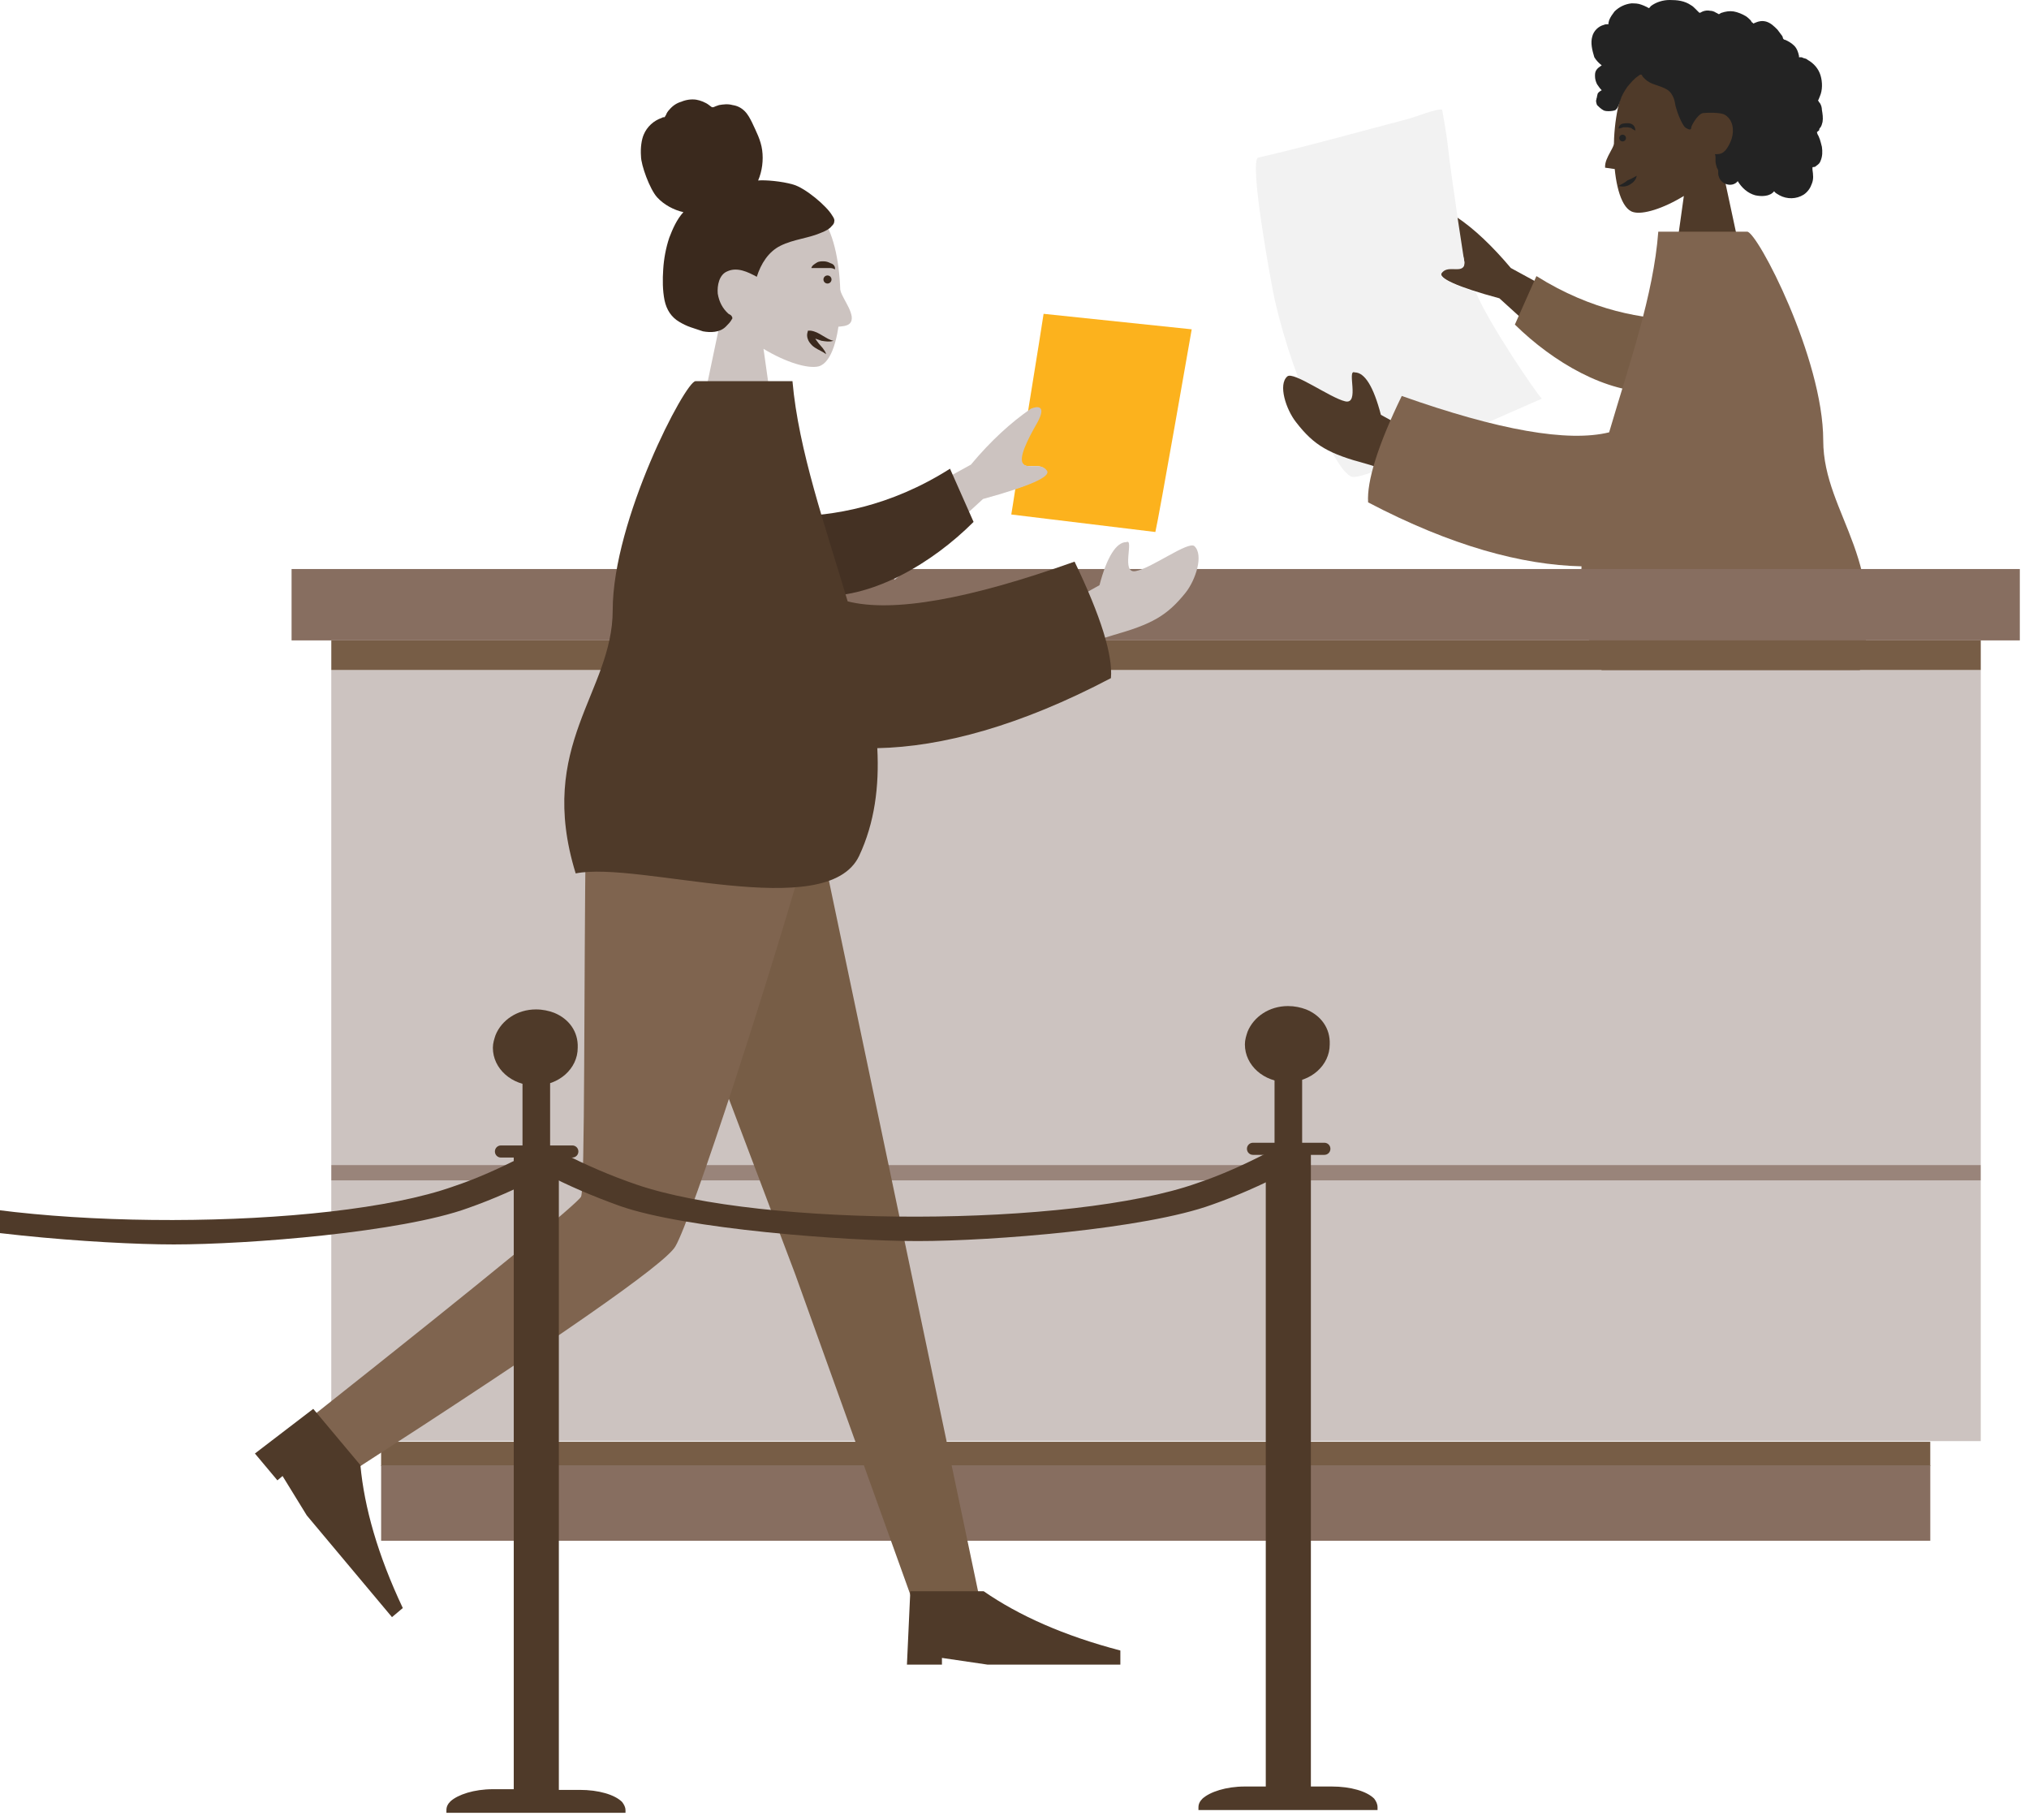
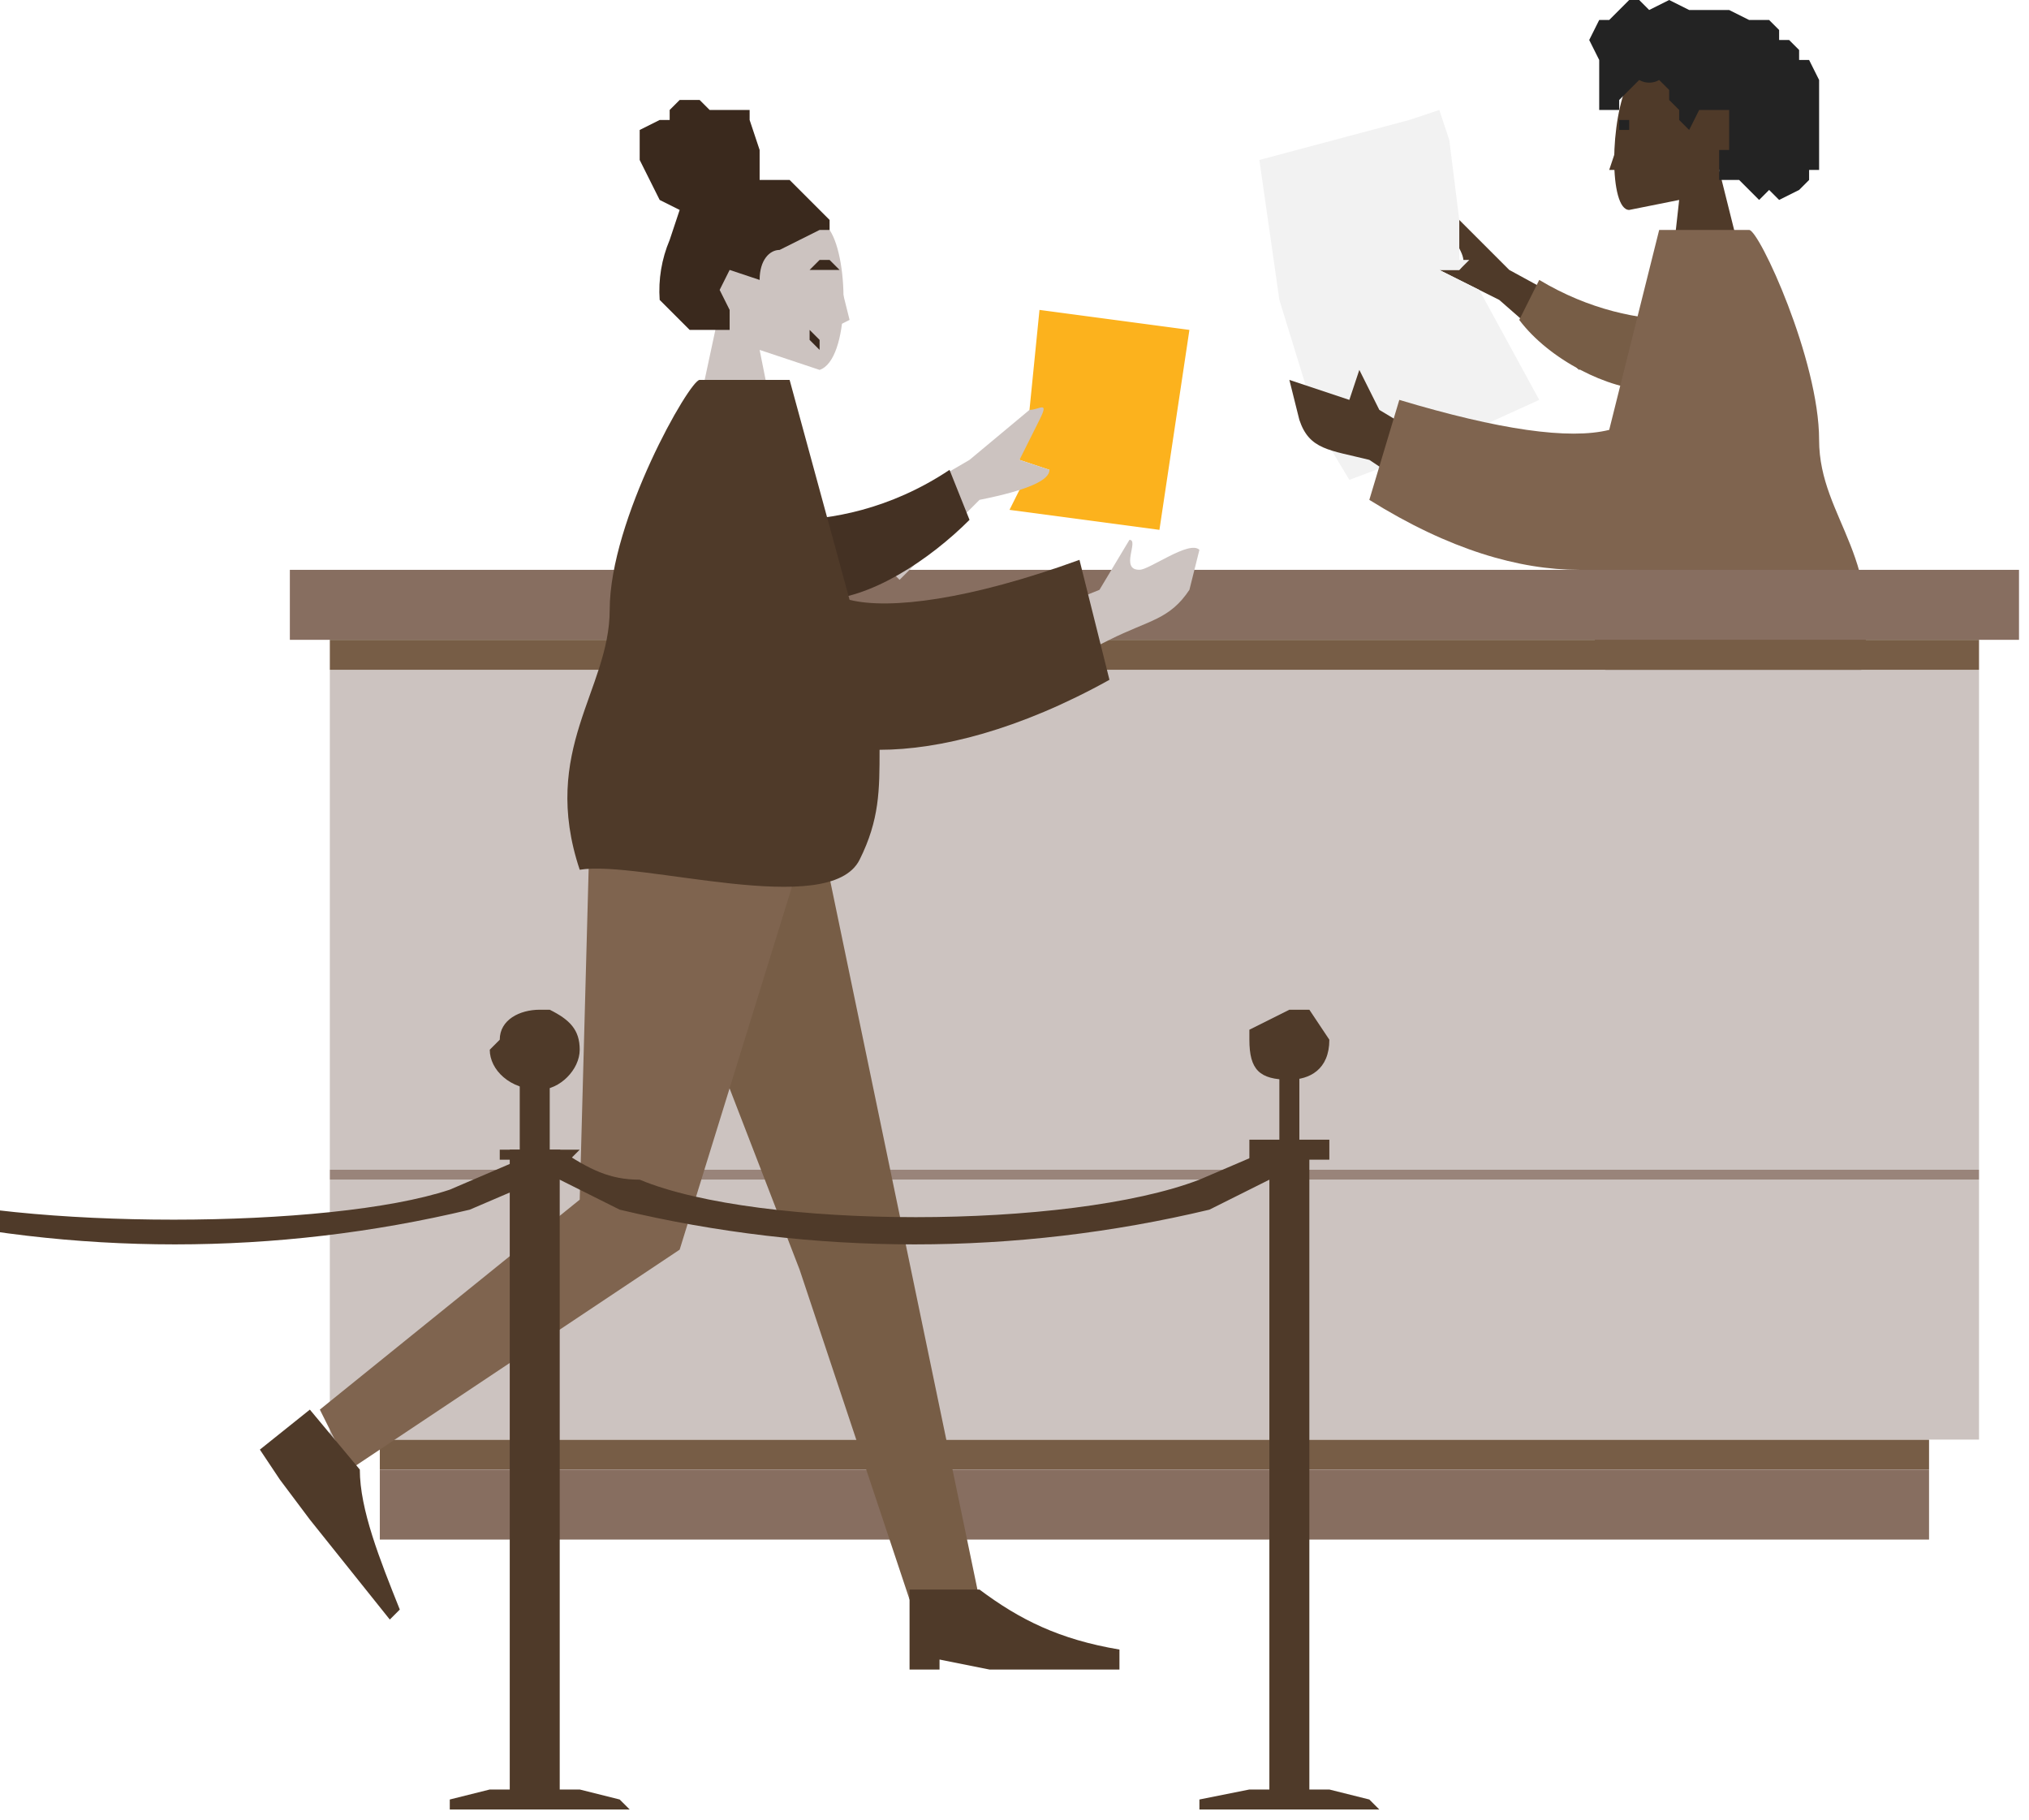
- <svg xmlns="http://www.w3.org/2000/svg" width="203" height="182" viewBox="0 0 203 182" fill="none">
-   <path d="M172.241 16.503C173.722 14.751 174.733 12.663 174.531 10.306C174.059 3.502 164.562 4.984 162.676 8.419C160.857 11.855 161.059 20.611 163.417 21.218C164.36 21.487 166.38 20.881 168.468 19.601L167.189 28.762H174.868L172.241 16.503Z" fill="#4F3A29" />
-   <path d="M159.309 3.637C159.444 3.099 159.916 2.627 160.454 2.492C160.589 2.425 160.724 2.425 160.859 2.425C160.926 2.425 160.926 2.425 160.926 2.425C160.926 2.425 160.926 2.358 160.926 2.29C160.926 2.223 160.993 2.088 160.993 2.021C161.128 1.684 161.33 1.415 161.532 1.145C162.004 0.674 162.61 0.404 163.216 0.337C163.553 0.337 163.89 0.337 164.226 0.472C164.429 0.539 164.563 0.606 164.698 0.674C164.765 0.674 164.9 0.808 164.967 0.808C165.035 0.808 165.102 0.674 165.169 0.606C165.708 0.202 166.382 0 167.056 0C167.796 0 168.537 0.067 169.211 0.539C169.346 0.606 169.48 0.741 169.615 0.876C169.683 0.943 169.75 1.01 169.817 1.078C169.885 1.145 169.885 1.145 169.952 1.212C170.019 1.28 170.019 1.28 170.087 1.28C170.423 1.078 170.76 1.01 171.097 1.078C171.299 1.078 171.501 1.145 171.703 1.28C171.771 1.28 171.905 1.415 171.973 1.415C172.04 1.415 172.175 1.28 172.242 1.28C172.646 1.145 173.05 1.078 173.455 1.145C173.859 1.212 174.33 1.415 174.667 1.617C174.869 1.751 175.004 1.886 175.139 2.021C175.206 2.088 175.206 2.155 175.273 2.223C175.341 2.29 175.408 2.29 175.408 2.358C175.408 2.358 175.88 2.155 175.947 2.155C176.216 2.088 176.418 2.088 176.688 2.155C177.159 2.29 177.496 2.627 177.833 2.964C177.968 3.166 178.102 3.301 178.237 3.503C178.304 3.57 178.372 3.705 178.372 3.772C178.372 3.839 178.439 3.907 178.439 3.907C178.507 3.974 178.507 3.974 178.574 3.974C178.911 4.109 179.247 4.311 179.517 4.58C179.786 4.85 179.921 5.254 179.988 5.591V5.725C179.988 5.725 180.056 5.725 180.123 5.725C180.19 5.725 180.325 5.725 180.393 5.793C180.595 5.86 180.729 5.86 180.864 5.995C181.47 6.332 181.942 6.871 182.144 7.544C182.346 8.218 182.346 9.026 182.077 9.632C182.009 9.767 182.009 9.834 181.942 9.969C181.874 10.036 181.874 10.036 181.942 10.104C181.942 10.171 182.009 10.239 182.077 10.306C182.211 10.508 182.279 10.777 182.279 10.979C182.346 11.384 182.413 11.788 182.346 12.192C182.279 12.394 182.279 12.529 182.144 12.731C182.077 12.798 182.009 12.866 182.009 13C182.009 13.068 181.942 13.068 181.874 13.135L181.807 13.202C181.74 13.27 181.74 13.202 181.807 13.27C181.807 13.404 181.874 13.472 181.942 13.607C182.009 13.741 182.009 13.809 182.077 13.943C182.144 14.145 182.211 14.415 182.279 14.684C182.346 15.156 182.346 15.627 182.144 16.099C182.077 16.301 181.942 16.436 181.74 16.57C181.672 16.638 181.605 16.705 181.47 16.705C181.403 16.705 181.336 16.705 181.336 16.772C181.336 16.84 181.336 16.907 181.336 16.974C181.403 17.446 181.47 17.917 181.268 18.389C181.133 18.793 180.864 19.197 180.46 19.467C179.719 19.938 178.776 19.938 178.035 19.534C177.833 19.399 177.631 19.332 177.496 19.13C177.092 19.669 176.216 19.669 175.61 19.534C174.869 19.332 174.263 18.793 173.859 18.119C173.387 18.726 172.377 18.524 172.04 17.85C171.973 17.715 171.905 17.513 171.905 17.378C171.905 17.311 171.905 17.177 171.905 17.109C171.905 16.974 171.838 16.907 171.771 16.772C171.703 16.57 171.636 16.301 171.636 16.099C171.636 15.964 171.636 15.829 171.636 15.762C171.636 15.627 171.636 15.56 171.569 15.425C171.771 15.425 171.973 15.425 172.175 15.358C172.377 15.29 172.512 15.156 172.646 15.021C172.916 14.684 173.118 14.28 173.253 13.876C173.522 13 173.387 11.922 172.512 11.451C172.107 11.249 170.828 11.249 170.356 11.316C169.817 11.451 169.211 12.596 169.211 12.731C169.211 12.798 169.211 12.866 169.144 12.933C169.009 13 168.807 12.866 168.672 12.798C168.47 12.663 168.403 12.461 168.268 12.259C168.066 11.855 167.864 11.384 167.729 10.912C167.594 10.575 167.594 10.171 167.46 9.834C167.325 9.498 167.123 9.161 166.786 8.959C166.449 8.757 166.045 8.622 165.641 8.487C165.237 8.352 164.9 8.218 164.563 7.881C164.496 7.814 164.429 7.746 164.361 7.679C164.294 7.612 164.294 7.477 164.226 7.477C164.159 7.409 163.957 7.544 163.89 7.612C163.486 7.881 163.149 8.285 162.812 8.689C162.542 9.093 162.273 9.498 162.138 9.969C162.004 10.306 161.936 10.71 161.667 10.979C161.532 11.114 160.724 11.181 160.454 11.047C160.185 10.912 159.916 10.643 159.781 10.508C159.713 10.306 159.646 10.104 159.713 9.969C159.713 9.834 159.781 9.767 159.781 9.632C159.781 9.565 159.848 9.43 159.848 9.363C159.916 9.228 160.118 9.093 160.252 9.026C160.05 8.824 159.916 8.622 159.781 8.42C159.646 8.15 159.579 7.881 159.579 7.612C159.579 7.409 159.579 7.207 159.713 7.005C159.848 6.803 160.05 6.669 160.252 6.534C159.983 6.332 159.713 6.062 159.511 5.725C159.309 5.052 159.107 4.311 159.309 3.637Z" fill="#232323" />
-   <path d="M161.667 13.607C161.667 14.752 160.521 15.695 160.589 16.773C161.06 16.841 161.532 16.908 162.003 16.975" fill="#4F3A29" />
-   <path d="M161.936 18.59C162.34 18.725 162.744 18.658 163.081 18.456C163.417 18.254 163.687 17.984 163.754 17.58C163.417 17.782 163.148 17.917 162.811 18.052C162.609 18.254 162.272 18.388 161.936 18.59Z" fill="#232323" />
-   <path d="M163.62 13.067C163.62 12.865 163.552 12.663 163.417 12.528C163.283 12.393 163.081 12.326 162.879 12.326C162.676 12.326 162.474 12.326 162.272 12.393C162.07 12.461 161.936 12.663 161.936 12.865C162.138 12.798 162.272 12.798 162.407 12.73C162.542 12.73 162.676 12.73 162.811 12.73C162.946 12.73 163.081 12.798 163.215 12.798C163.283 12.932 163.417 12.932 163.62 13.067Z" fill="#232323" />
-   <path d="M162.344 14.146C162.53 14.143 162.679 13.99 162.676 13.804C162.674 13.618 162.521 13.47 162.335 13.472C162.149 13.475 162 13.627 162.003 13.813C162.005 13.999 162.158 14.148 162.344 14.146Z" fill="#232323" />
-   <path d="M162.273 32.87L151.159 26.808C149.34 24.652 147.521 22.901 145.703 21.689C145.164 21.487 144.221 21.352 145.096 22.901C145.972 24.518 146.848 26.202 146.376 26.673C145.905 27.145 144.76 26.471 144.221 27.279C143.884 27.818 145.77 28.694 150.014 29.839L158.097 37.181L162.273 32.87Z" fill="#4F3A29" />
-   <path d="M168.335 31.995C164.428 31.928 159.309 31.12 153.718 27.617L151.562 32.467C155.402 36.239 160.723 39.338 165.438 39.203C169.143 39.068 171.029 34.623 168.335 31.995Z" fill="#775D46" />
-   <path d="M125.899 15.762C130.883 14.617 135.868 13.203 140.785 11.923C141.391 11.788 143.883 10.778 144.288 10.98C144.288 10.98 144.759 13.607 144.826 14.348C145.096 16.84 145.5 19.332 145.837 21.825C146.106 23.509 146.308 24.99 146.443 25.799C146.443 26.001 146.51 26.136 146.51 26.203C146.51 26.472 146.51 26.607 146.376 26.742C145.904 27.213 144.759 26.54 144.22 27.348C143.951 27.752 145.096 28.358 147.656 29.234C149.003 32.467 153.718 39.338 154.257 39.877C150.417 41.561 146.645 43.245 142.806 44.861C141.863 45.265 136.272 47.96 135.262 47.69C134.251 47.421 132.769 44.322 131.961 42.638C130.008 38.597 128.526 34.286 127.515 29.907C127.246 28.695 124.888 15.964 125.899 15.762Z" fill="#F2F2F2" />
-   <path d="M143.075 49.71C140.785 48.094 138.697 46.949 136.744 46.41C132.971 45.399 131.49 44.591 129.671 42.233C128.661 40.954 127.852 38.462 128.795 37.653C129.401 37.114 133.106 39.809 134.588 40.145C136.07 40.482 134.723 36.912 135.531 37.249C136.541 37.249 137.417 38.663 138.158 41.493L143.412 44.389L143.075 49.71Z" fill="#4F3A29" />
-   <path d="M160.993 43.245C156.884 44.255 149.946 43.043 140.246 39.607C137.821 44.592 136.744 48.162 136.878 50.25C145.231 54.628 152.304 56.514 158.231 56.649C158.029 60.152 158.501 63.452 159.915 66.484C162.879 72.748 179.988 66.955 185.781 68.1C189.418 56.38 182.413 51.597 182.413 44.053C182.413 35.835 175.812 23.172 174.801 23.172H165.91C165.438 29.504 163.014 36.374 160.993 43.245Z" fill="#7F644F" />
-   <path d="M193.122 144.216H38.13V146.641H193.122V144.216Z" fill="#775D46" />
-   <path d="M193.124 146.574H38.132V154.118H193.124V146.574Z" fill="#876E60" />
-   <path d="M29.172 64.058V56.918H202.082V64.058H196.558H34.763H29.172Z" fill="#876E60" />
-   <path d="M198.173 118.082H33.145V144.15H198.173V118.082Z" fill="#CCC3C0" />
-   <path d="M198.174 67.025H33.145V116.534H198.174V67.025Z" fill="#CCC3C0" />
-   <path d="M198.173 116.533H33.145V118.082H198.173V116.533Z" fill="#99847A" />
-   <path d="M198.175 64.06H33.147V67.023H198.175V64.06Z" fill="#775D46" />
-   <path d="M101.178 51.464L115.593 53.215C115.929 51.868 119.23 32.94 119.23 32.94L104.411 31.391C104.411 31.391 103.67 36.173 102.862 41.09C102.794 41.629 102.66 42.168 102.592 42.774C102.525 43.178 102.458 43.65 102.39 44.054C102.323 44.256 102.323 44.458 102.255 44.66C102.188 44.997 102.121 45.334 102.121 45.671C102.121 45.805 102.121 45.873 102.121 46.008C102.121 46.142 102.255 46.277 102.323 46.412C102.794 46.95 104.074 46.209 104.68 47.085C104.95 47.489 103.939 48.096 101.582 48.904C101.38 50.184 101.245 51.127 101.178 51.464Z" fill="#FCB21D" />
-   <path d="M105.017 66.821C107.308 65.137 109.463 64.059 111.417 63.52C115.189 62.443 116.738 61.634 118.624 59.277C119.634 57.997 120.443 55.505 119.5 54.629C118.893 54.09 115.189 56.852 113.639 57.121C112.09 57.458 113.505 53.821 112.696 54.225C111.686 54.225 110.743 55.707 110.002 58.536L104.681 61.499L105.017 66.821Z" fill="#CCC3C0" />
-   <path d="M62.717 82.919L79.556 127.443L91.344 160.247H98.08L81.847 82.919H62.717Z" fill="#775D46" />
-   <path d="M58.608 82.919C58.405 98.209 58.54 118.754 58.136 119.697C57.867 120.303 49.043 127.578 31.597 141.386L35.032 147.314C55.711 133.977 66.556 126.433 67.566 124.681C69.183 121.987 77.131 97.536 81.24 82.919H58.608Z" fill="#7F644F" />
-   <path d="M25.504 145.391L31.341 140.925L36.057 146.553C36.45 150.798 37.801 155.557 40.3 160.848L39.218 161.758L30.695 151.586L28.269 147.642L27.754 148.076L25.504 145.391Z" fill="#4F3A29" />
-   <path d="M90.738 166.511L91.075 159.169H98.417C101.92 161.594 106.433 163.615 112.091 165.097V166.511H98.821L94.241 165.837V166.511H90.738Z" fill="#4F3A29" />
-   <path d="M72.213 31.458C70.596 29.572 69.519 27.215 69.721 24.655C70.26 17.178 80.7 18.795 82.721 22.567C84.742 26.339 84.54 35.904 81.912 36.645C80.835 36.914 78.612 36.241 76.389 34.893L77.804 44.93H69.384L72.213 31.458Z" fill="#CCC3C0" />
-   <path d="M79.354 18.458C78.209 18.121 76.525 17.986 75.851 18.054C76.255 17.111 76.39 16.033 76.255 15.023C76.121 14.012 75.649 13.136 75.245 12.261C75.043 11.857 74.841 11.453 74.504 11.116C74.167 10.779 73.763 10.577 73.292 10.509C72.82 10.375 72.349 10.442 71.944 10.509C71.742 10.577 71.54 10.644 71.406 10.711C71.204 10.779 71.136 10.644 70.934 10.509C70.597 10.24 70.058 10.038 69.654 9.971C69.183 9.903 68.644 9.971 68.172 10.173C67.701 10.307 67.297 10.577 66.96 10.981C66.825 11.116 66.69 11.318 66.623 11.52C66.556 11.587 66.556 11.655 66.488 11.722C66.421 11.722 66.286 11.722 66.219 11.789C65.411 12.059 64.737 12.665 64.4 13.473C64.198 13.945 64.063 14.753 64.131 15.629C64.131 16.504 65.007 18.929 65.747 19.738C66.421 20.479 67.431 21.017 68.374 21.22C67.701 21.96 67.297 22.903 66.96 23.779C66.623 24.79 66.421 25.867 66.354 26.945C66.286 27.955 66.286 29.033 66.488 30.044C66.69 30.986 67.162 31.727 67.97 32.199C68.307 32.401 68.711 32.603 69.115 32.738C69.519 32.873 69.924 33.007 70.328 33.142C71.069 33.277 72.012 33.277 72.618 32.67C72.82 32.468 73.09 32.199 73.224 31.93C73.292 31.862 73.292 31.795 73.224 31.66C73.157 31.525 73.022 31.458 72.887 31.391C72.281 30.852 71.944 30.178 71.81 29.37C71.742 28.562 71.944 27.484 72.753 27.147C73.763 26.675 74.841 27.214 75.716 27.686C76.121 26.406 76.862 25.194 78.074 24.587C79.421 23.914 80.903 23.846 82.25 23.24C82.587 23.105 82.991 22.903 83.193 22.634C83.328 22.499 83.463 22.365 83.463 22.163C83.53 21.96 83.395 21.758 83.261 21.556C82.722 20.613 80.566 18.795 79.354 18.458Z" fill="#3A291D" />
-   <path d="M83.934 28.158C83.867 29.438 85.012 30.448 85.214 31.661C85.349 32.941 83.799 32.536 82.924 32.806" fill="#CCC3C0" />
-   <path d="M83.395 34.085C82.991 34.219 82.587 34.152 82.182 34.085C81.778 33.95 81.509 33.815 81.172 33.815L81.509 33.546C81.509 33.681 81.509 33.748 81.576 33.883C81.644 34.017 81.778 34.152 81.913 34.354C82.048 34.489 82.182 34.691 82.317 34.826C82.452 35.028 82.587 35.162 82.654 35.432C82.317 35.162 81.913 35.028 81.509 34.758C81.307 34.623 81.172 34.489 80.97 34.219C80.835 34.017 80.701 33.681 80.768 33.344L80.835 33.074H81.105C81.576 33.142 81.913 33.344 82.25 33.546C82.721 33.815 82.991 34.017 83.395 34.085Z" fill="#3A291D" />
-   <path d="M82.789 28.361C83.012 28.361 83.193 28.18 83.193 27.957C83.193 27.734 83.012 27.553 82.789 27.553C82.566 27.553 82.385 27.734 82.385 27.957C82.385 28.18 82.566 28.361 82.789 28.361Z" fill="#3A291D" />
-   <path d="M83.53 26.947C83.328 26.812 83.126 26.812 82.992 26.812C82.79 26.812 82.655 26.812 82.453 26.812H81.846C81.644 26.812 81.442 26.812 81.173 26.812C81.24 26.543 81.51 26.408 81.712 26.273C81.914 26.139 82.183 26.139 82.385 26.139C82.655 26.139 82.857 26.206 83.126 26.341C83.396 26.408 83.598 26.677 83.53 26.947Z" fill="#3A291D" />
-   <path d="M85.012 53.148L97.136 46.479C99.157 44.054 101.178 42.236 103.131 40.888C103.737 40.619 104.748 40.484 103.805 42.236C102.794 43.987 101.851 45.873 102.39 46.412C102.862 46.951 104.142 46.21 104.748 47.085C105.152 47.692 102.996 48.635 98.349 49.914L89.525 57.998L85.012 53.148Z" fill="#CCC3C0" />
-   <path d="M79.084 51.667C83.327 51.6 88.985 50.724 95.048 46.885L97.405 52.206C93.229 56.382 87.369 59.75 82.25 59.616C78.208 59.481 76.12 54.564 79.084 51.667Z" fill="#443123" />
-   <path d="M84.809 60.153C89.323 61.298 96.934 59.951 107.509 56.179C110.136 61.635 111.349 65.542 111.147 67.832C102.053 72.615 94.24 74.703 87.773 74.837C87.975 78.677 87.504 82.314 85.955 85.615C82.721 92.418 63.928 86.086 57.597 87.366C53.622 74.501 61.301 69.247 61.301 61.029C61.301 52.003 68.576 38.127 69.586 38.127H79.286C79.892 45.065 82.587 52.676 84.809 60.153Z" fill="#4F3A29" />
-   <path d="M126.775 115.317C124.552 116.462 122.194 117.54 119.77 118.349C107.241 122.794 76.189 122.794 63.66 118.483C61.1 117.608 58.608 116.53 56.25 115.317L54.432 117.338C56.857 118.618 59.416 119.696 62.043 120.639C68.577 122.929 84.474 124.141 91.816 124.141C99.293 124.141 114.583 122.929 121.251 120.504C123.744 119.628 126.169 118.551 128.526 117.338L126.775 115.317Z" fill="#4F3A29" />
-   <path d="M52.343 115.655C50.12 116.8 47.763 117.878 45.338 118.686C32.809 123.132 1.757 123.132 -10.772 118.821C-13.332 117.945 -15.824 116.868 -18.181 115.655L-20 117.676C-17.575 118.956 -15.015 120.034 -12.389 120.977C-5.855 123.267 10.042 124.479 17.384 124.479C24.861 124.479 40.151 123.267 46.82 120.842C49.312 119.966 51.737 118.888 54.095 117.676L52.343 115.655Z" fill="#4F3A29" />
-   <path d="M62.245 180.25C61.504 179.509 59.887 179.038 58.001 179.038H55.913V116.596V115.316H53.69H51.4V116.596V178.97H49.312C47.426 178.97 45.809 179.509 45.068 180.183C44.799 180.452 44.664 180.722 44.664 181.058V181.328H62.581V181.058C62.581 180.789 62.447 180.52 62.245 180.25Z" fill="#4F3A29" />
-   <path d="M57.261 114.576H55.038V107.301H52.276V114.576H50.121C49.784 114.576 49.515 114.845 49.515 115.182C49.515 115.519 49.784 115.788 50.121 115.788H52.276V116.664H55.038V115.788H57.261C57.598 115.788 57.867 115.519 57.867 115.182C57.867 114.845 57.598 114.576 57.261 114.576Z" fill="#4F3A29" />
-   <path d="M55.442 101.307C54.903 101.104 54.297 100.97 53.623 100.97C51.737 100.97 50.188 102.047 49.582 103.529C49.447 103.934 49.312 104.338 49.312 104.809C49.312 106.897 51.199 108.581 53.556 108.581C55.914 108.581 57.8 106.897 57.8 104.809C57.867 103.193 56.924 101.913 55.442 101.307Z" fill="#4F3A29" />
-   <path d="M137.485 179.912C136.744 179.171 135.127 178.7 133.241 178.7H131.153V116.258V114.979H128.93H126.64V116.258V178.7H124.552C122.666 178.7 121.049 179.239 120.308 179.912C120.039 180.182 119.904 180.451 119.904 180.788V181.057H137.822V180.788C137.822 180.451 137.687 180.182 137.485 179.912Z" fill="#4F3A29" />
-   <path d="M132.501 114.306H130.278V107.031H127.517V114.306H125.361C125.024 114.306 124.755 114.575 124.755 114.912C124.755 115.249 125.024 115.518 125.361 115.518H127.517V116.394H130.278V115.518H132.501C132.838 115.518 133.107 115.249 133.107 114.912C133.107 114.575 132.838 114.306 132.501 114.306Z" fill="#4F3A29" />
-   <path d="M130.68 100.971C130.142 100.769 129.535 100.634 128.862 100.634C126.976 100.634 125.426 101.712 124.82 103.193C124.685 103.598 124.551 104.002 124.551 104.473C124.551 106.561 126.437 108.245 128.794 108.245C131.152 108.245 133.038 106.561 133.038 104.473C133.105 102.857 132.162 101.577 130.68 100.971Z" fill="#4F3A29" />
+ <svg xmlns="http://www.w3.org/2000/svg" width="203" height="182" fill="none">
+   <path d="M172 17c2-2 3-4 3-7-1-6-10-5-12-2-2 4-2 13 0 13l5-1-1 9h8l-3-12z" fill="#4F3A29" />
+   <path d="M159 4l1-2h1l1-1 1-1h1l1 1 2-1 2 1h4l2 1h2l1 1v1h1l1 1v1h1l1 2v9h-1v1l-1 1-2 1-1-1-1 1-2-2h-2v-1-1-1h1v-1-3h-3l-1 2-1-1v-1l-1-1V9l-1-1a2 2 0 01-2 0V7v1l-1 1-1 1v1h-2v-1-1-1-1-1l-1-2z" fill="#232323" />
+   <path d="M162 14l-1 3h1" fill="#4F3A29" />
+   <path d="M162 19l1-1h1-1l-1 1zM164 13h-1v-1h-1v1h2zM162 14v-1 1z" fill="#232323" />
+   <path d="M162 33l-11-6-5-5c-1-1-2-1-1 1s2 3 1 4h-2l6 3 8 7 4-4z" fill="#4F3A29" />
+   <path d="M168 32c-4 0-9-1-14-4l-2 4c3 4 9 7 13 7s6-4 3-7z" fill="#775D46" />
+   <path d="M126 16l15-4 3-1 1 3 1 8v4h1l-1 1h-2l4 2 6 11-11 5-8 3-3-5-4-13-2-14z" fill="#F2F2F2" />
+   <path d="M143 50l-6-4c-4-1-6-1-7-4l-1-4 6 2 1-3 2 4 5 3v6z" fill="#4F3A29" />
+   <path d="M161 43c-4 1-11 0-21-3l-3 10c8 5 15 7 21 7l2 9c3 7 20 1 26 2 3-12-4-16-4-24s-6-21-7-21h-9l-5 20z" fill="#7F644F" />
+   <path d="M193 144H38v3h155v-3z" fill="#775D46" />
+   <path d="M193 147H38v7h155v-7zM29 64v-7h173v7H29z" fill="#876E60" />
+   <path d="M198 118H33v26h165v-26zM198 67H33v50h165V67z" fill="#CCC3C0" />
+   <path d="M198 117H33v1h165v-1z" fill="#99847A" />
+   <path d="M198 64H33v3h165v-3z" fill="#775D46" />
+   <path d="M101 51l15 2 3-20-15-2-1 10v2l-1 1v2l3 1-3 2-1 2z" fill="#FCB21D" />
+   <path d="M105 67l6-3c4-2 6-2 8-5l1-4c-1-1-5 2-6 2-2 0 0-3-1-3l-3 5-5 2v6z" fill="#CCC3C0" />
+   <path d="M63 83l17 44 11 33h7L82 83H63z" fill="#775D46" />
+   <path d="M59 83l-1 37-26 21 3 6 33-22 13-42H59z" fill="#7F644F" />
+   <path d="M26 145l5-4 5 6c0 4 2 9 4 14l-1 1-8-10-3-4-2-3zM91 167v-8h7c4 3 8 5 14 6v2H99l-5-1v1h-3z" fill="#4F3A29" />
+   <path d="M72 31l-2-6c0-8 11-6 13-2 2 3 2 13-1 14l-6-2 2 10h-9l3-14z" fill="#CCC3C0" />
+   <path d="M79 18h-3v-3l-1-3v-1h-2-1-1l-1-1h-2l-1 1v1h-1l-2 1v3l2 4 2 1-1 3a13 13 0 00-1 6l2 2 1 1h4v-1-1l-1-2 1-2 3 1c0-2 1-3 2-3l4-2h1v-1c1 0 0 0 0 0l-4-4z" fill="#3A291D" />
+   <path d="M84 28l1 4-2 1" fill="#CCC3C0" />
+   <path d="M83 34h-1-1 1v1h1-1l-1-1v-1l1 1h1zM83 28zM84 27h-1-1-1l1-1h1l1 1z" fill="#3A291D" />
+   <path d="M85 53l12-7 6-5c1 0 2-1 1 1l-2 4 3 1c0 1-2 2-7 3l-8 8-5-5z" fill="#CCC3C0" />
+   <path d="M79 52c4 0 10-1 16-5l2 5c-4 4-10 8-15 8-4-1-6-5-3-8z" fill="#443123" />
+   <path d="M85 60c4 1 12 0 23-4l3 12c-9 5-17 7-23 7 0 4 0 7-2 11-3 6-22 0-28 1-4-12 3-18 3-26 0-9 8-23 9-23h9l6 22zM127 115l-7 3c-13 5-44 5-56 0-3 0-5-1-8-3l-2 2 8 4a127 127 0 0059 0l8-4-2-2zM52 116l-7 3c-12 4-43 4-56 0l-7-3-2 2 8 3a127 127 0 0059 0l7-3-2-2z" fill="#4F3A29" />
+   <path d="M62 180l-4-1h-2v-64h-5v64h-2l-4 1v1h18l-1-1z" fill="#4F3A29" />
+   <path d="M57 115h-2v-8h-3v8h-2v1h2v1h3v-1h2l1-1h-1z" fill="#4F3A29" />
+   <path d="M55 101h-1c-2 0-4 1-4 3l-1 1c0 2 2 4 5 4 2 0 4-2 4-4s-1-3-3-4zM137 180l-4-1h-2v-64h-4v64h-2l-5 1v1h18l-1-1z" fill="#4F3A29" />
+   <path d="M133 114h-3v-7h-2v7h-3v2h8v-1-1z" fill="#4F3A29" />
+   <path d="M131 101h-2l-4 2v1c0 3 1 4 4 4 2 0 4-1 4-4l-2-3z" fill="#4F3A29" />
</svg>
